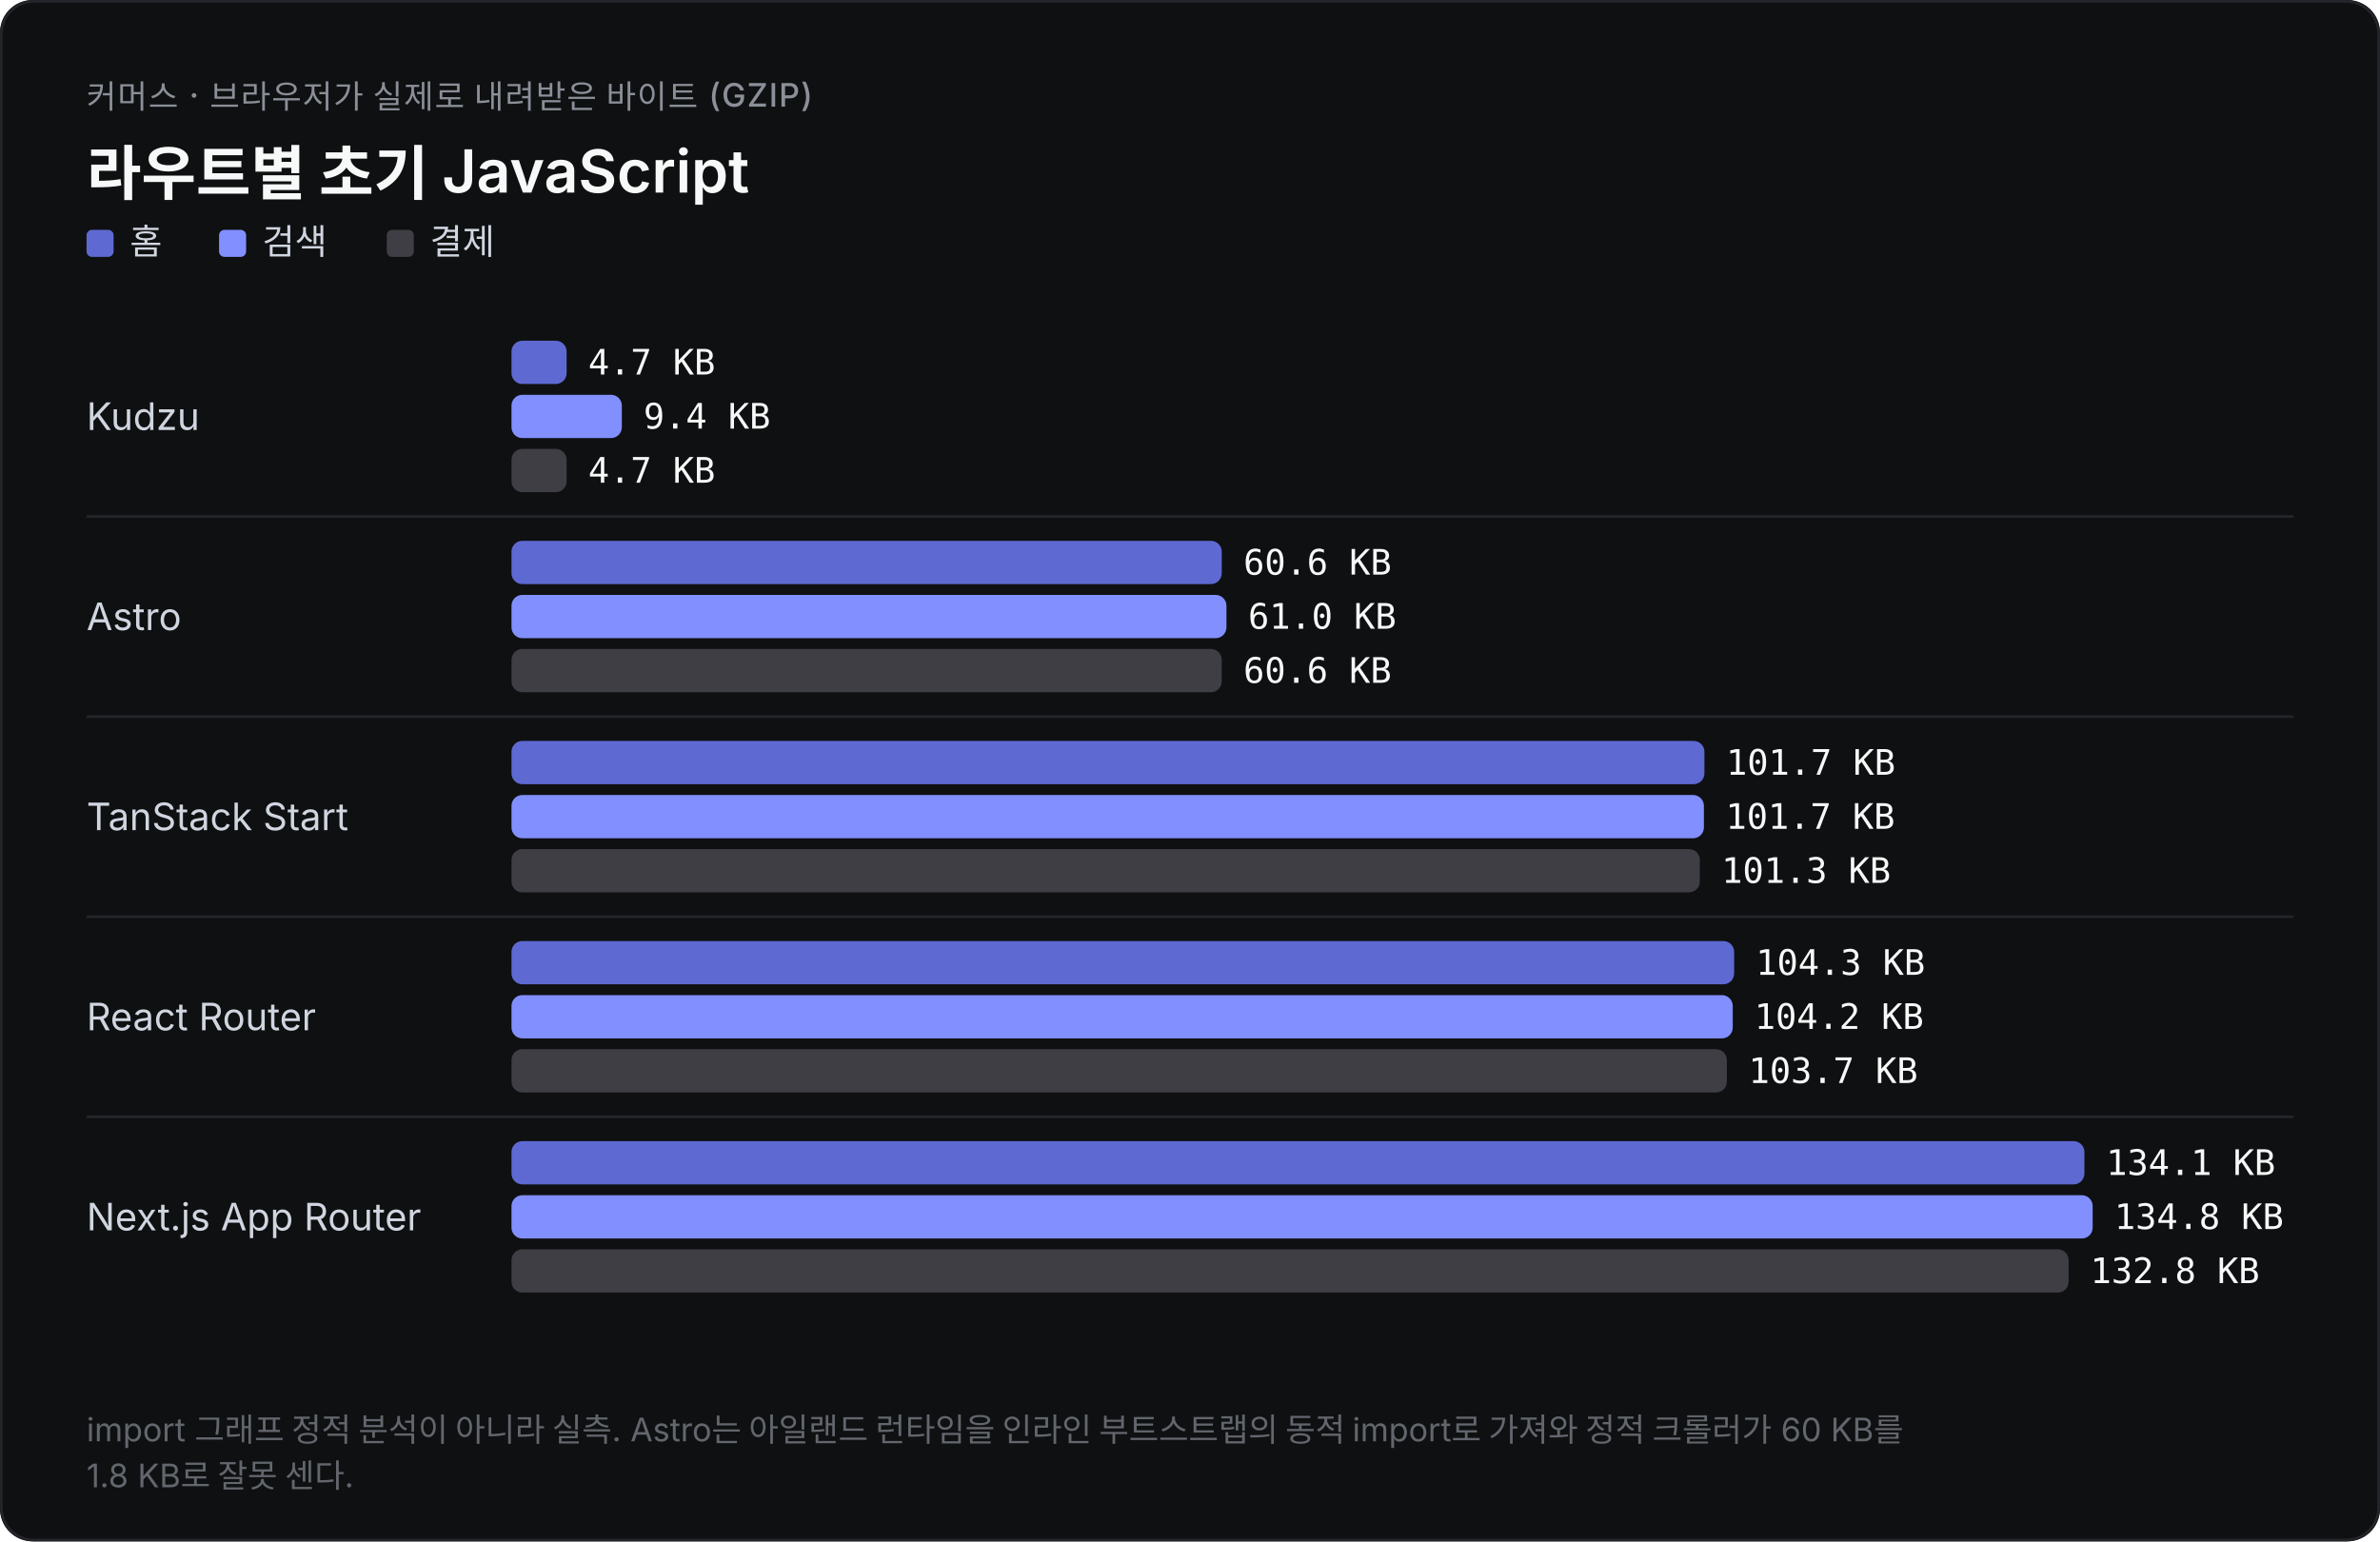
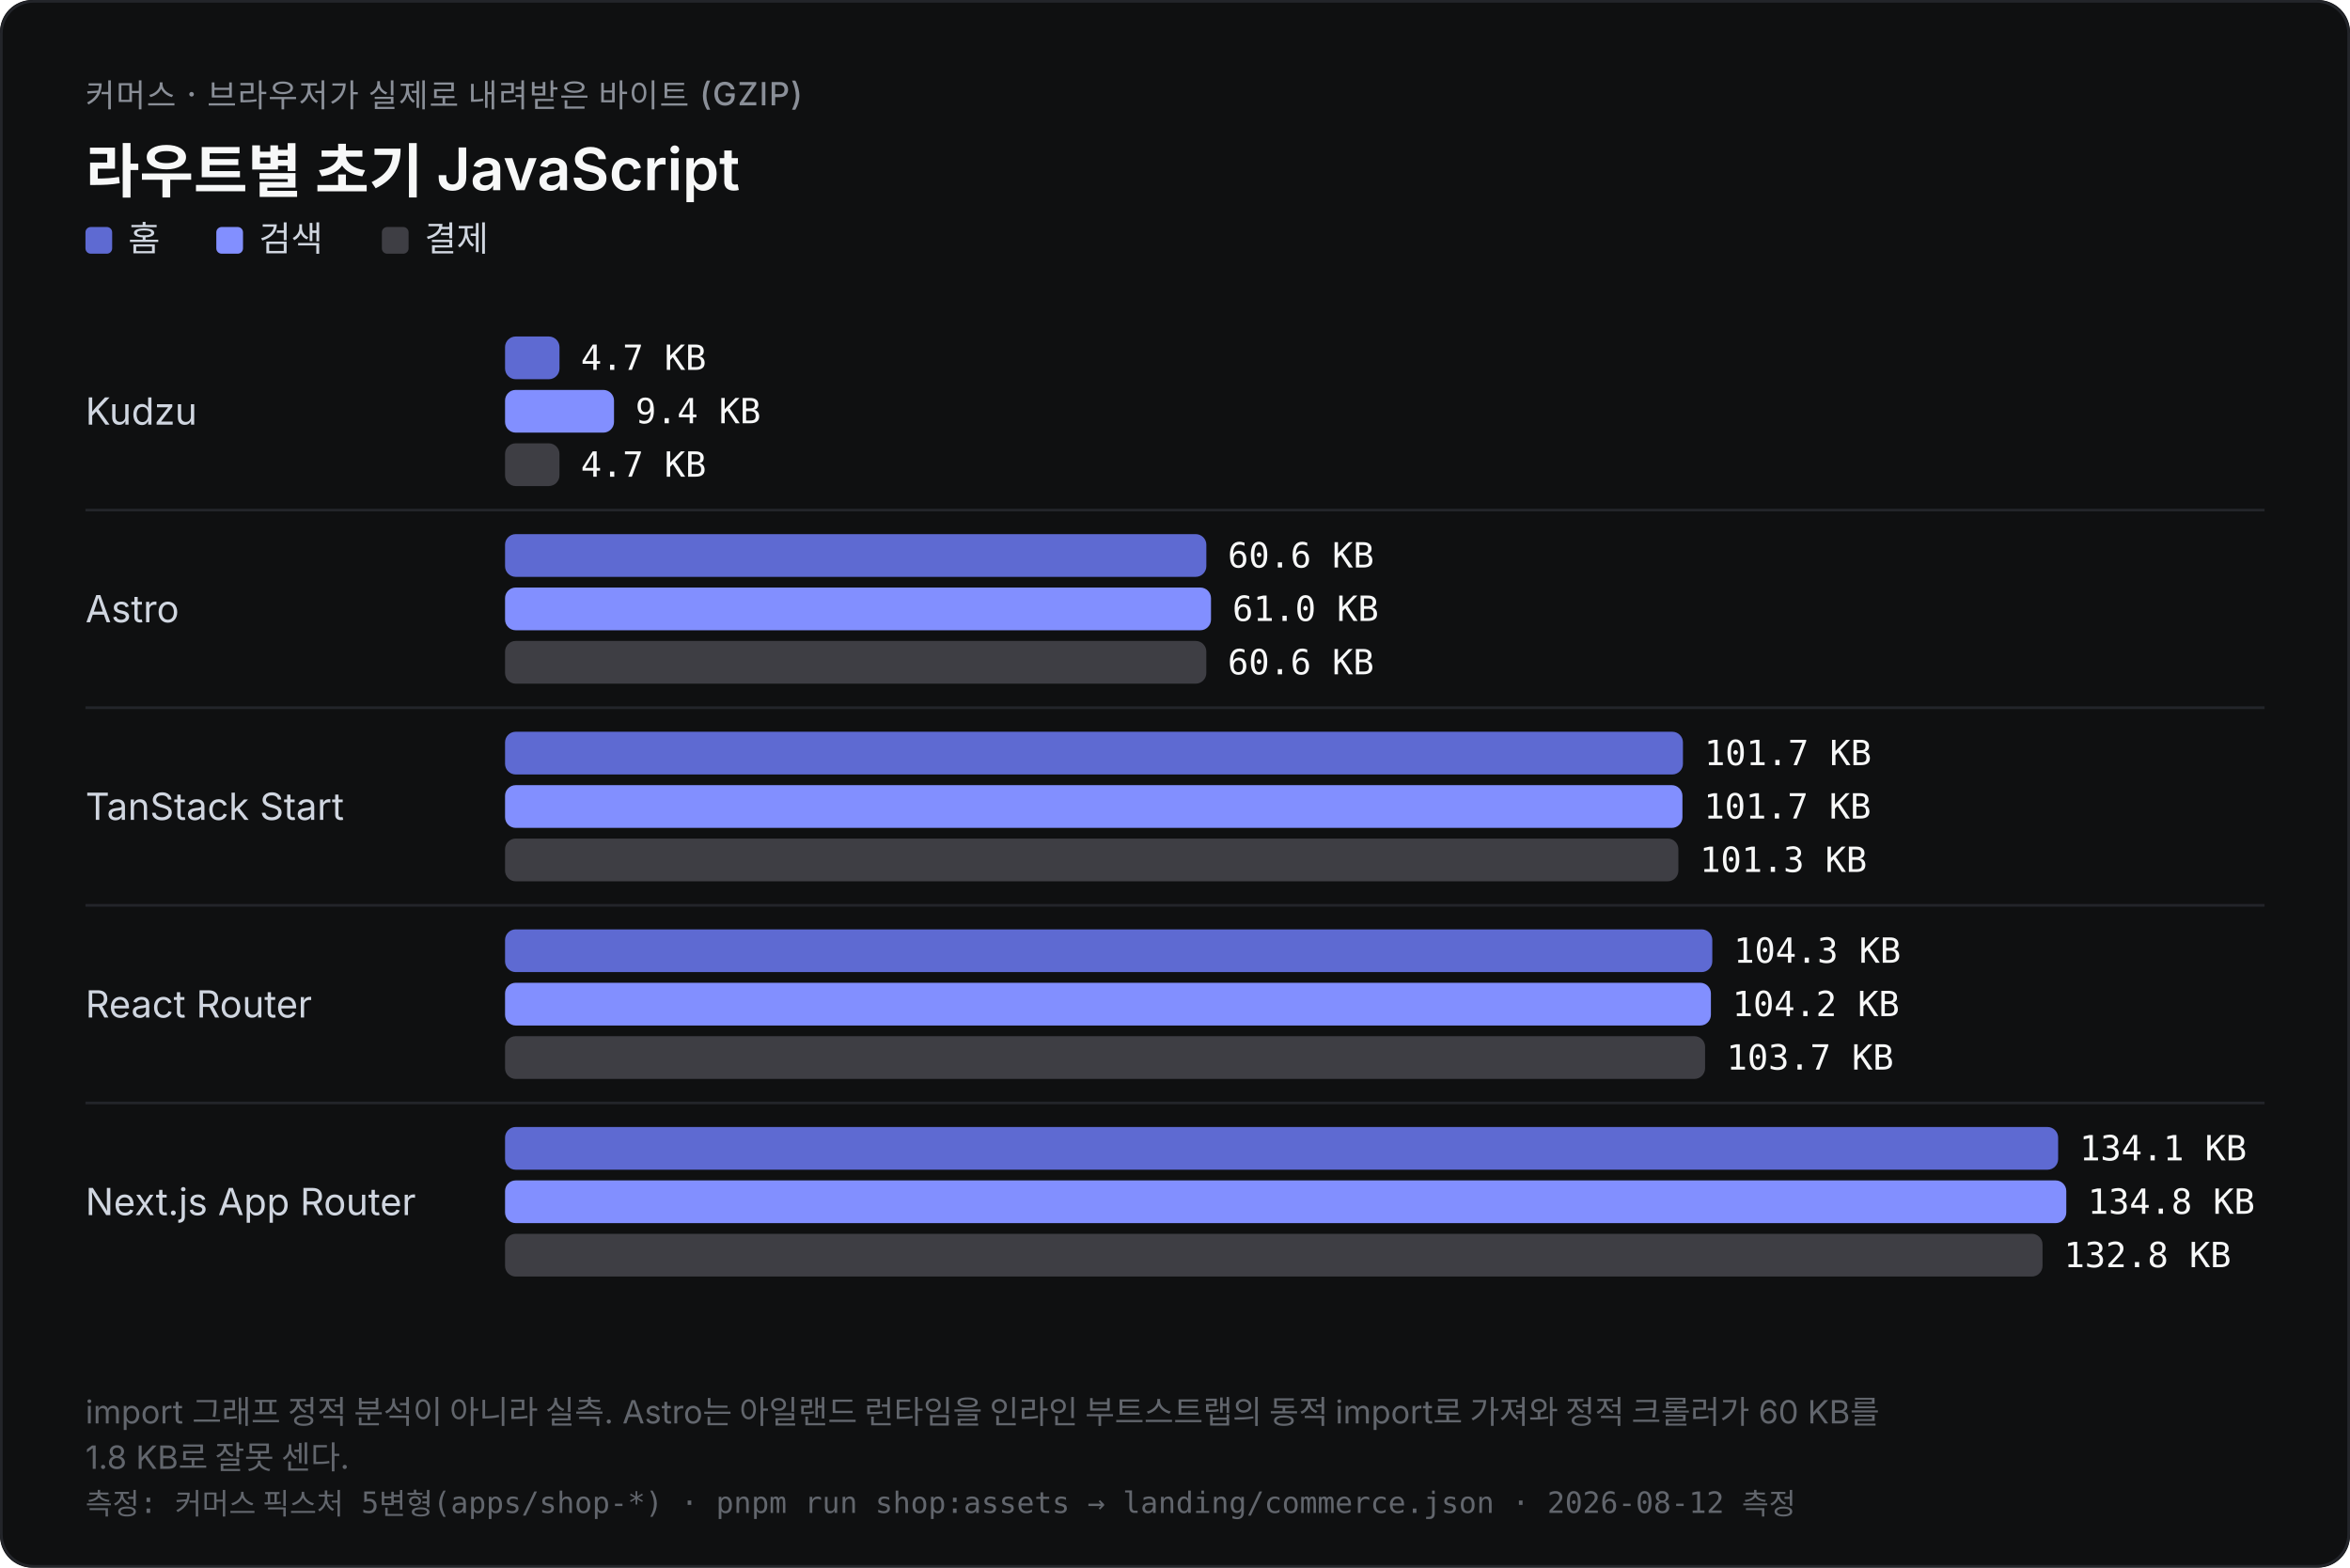
- <svg xmlns="http://www.w3.org/2000/svg" width="880" height="570" viewBox="0 0 880 570" role="img" aria-label="라우트별 초기 JavaScript">
-   <rect x="0" y="0" width="880" height="570" rx="12" fill="#010102" />
-   <rect x="0.5" y="0.5" width="879" height="569" rx="12" fill="#0f1011" stroke="#23252a" stroke-width="1" />
+ <svg xmlns="http://www.w3.org/2000/svg" width="880" height="587" viewBox="0 0 880 587" role="img" aria-label="라우트별 초기 JavaScript">
+   <rect x="0" y="0" width="880" height="587" rx="12" fill="#010102" />
+   <rect x="0.5" y="0.5" width="879" height="586" rx="12" fill="#0f1011" stroke="#23252a" stroke-width="1" />
  <text x="32" y="40" font-family="-apple-system, BlinkMacSystemFont, 'SF Pro Display', 'Segoe UI', Inter, Roboto, sans-serif" font-size="12" font-weight="500" fill="#8a8f98" letter-spacing="0.4">커머스 · 브라우저가 실제로 내려받은 바이트 (GZIP)</text>
  <text x="32" y="72" font-family="-apple-system, BlinkMacSystemFont, 'SF Pro Display', 'Segoe UI', Inter, Roboto, sans-serif" font-size="22" font-weight="600" fill="#f7f8f8">라우트별 초기 JavaScript</text>
  <rect x="32" y="85" width="10" height="10" rx="2" fill="#5e6ad2" />
  <text x="48" y="94" font-family="-apple-system, BlinkMacSystemFont, 'SF Pro Display', 'Segoe UI', Inter, Roboto, sans-serif" font-size="13" font-weight="400" fill="#d0d6e0">홈</text>
  <rect x="81" y="85" width="10" height="10" rx="2" fill="#828fff" />
  <text x="97" y="94" font-family="-apple-system, BlinkMacSystemFont, 'SF Pro Display', 'Segoe UI', Inter, Roboto, sans-serif" font-size="13" font-weight="400" fill="#d0d6e0">검색</text>
  <rect x="143" y="85" width="10" height="10" rx="2" fill="#3e3e44" />
  <text x="159" y="94" font-family="-apple-system, BlinkMacSystemFont, 'SF Pro Display', 'Segoe UI', Inter, Roboto, sans-serif" font-size="13" font-weight="400" fill="#d0d6e0">결제</text>
  <text x="32" y="159" font-family="-apple-system, BlinkMacSystemFont, 'SF Pro Display', 'Segoe UI', Inter, Roboto, sans-serif" font-size="14" font-weight="400" fill="#d0d6e0">Kudzu</text>
  <rect x="189.12" y="126" width="20.39" height="16" rx="4" fill="#5e6ad2" />
  <text x="217.506" y="138.5" font-family="ui-monospace, SFMono-Regular, 'SF Mono', Menlo, monospace" font-size="13" font-weight="400" fill="#f7f8f8">4.7 KB</text>
  <rect x="189.12" y="146" width="40.81" height="16" rx="4" fill="#828fff" />
  <text x="237.926" y="158.5" font-family="ui-monospace, SFMono-Regular, 'SF Mono', Menlo, monospace" font-size="13" font-weight="400" fill="#f7f8f8">9.4 KB</text>
  <rect x="189.12" y="166" width="20.38" height="16" rx="4" fill="#3e3e44" />
  <text x="217.498" y="178.5" font-family="ui-monospace, SFMono-Regular, 'SF Mono', Menlo, monospace" font-size="13" font-weight="400" fill="#f7f8f8">4.7 KB</text>
  <line x1="32" y1="191" x2="848" y2="191" stroke="#23252a" stroke-width="1" />
  <text x="32" y="233" font-family="-apple-system, BlinkMacSystemFont, 'SF Pro Display', 'Segoe UI', Inter, Roboto, sans-serif" font-size="14" font-weight="400" fill="#d0d6e0">Astro</text>
  <rect x="189.12" y="200" width="262.62" height="16" rx="4" fill="#5e6ad2" />
  <text x="459.739" y="212.5" font-family="ui-monospace, SFMono-Regular, 'SF Mono', Menlo, monospace" font-size="13" font-weight="400" fill="#f7f8f8">60.6 KB</text>
  <rect x="189.12" y="220" width="264.36" height="16" rx="4" fill="#828fff" />
  <text x="461.479" y="232.5" font-family="ui-monospace, SFMono-Regular, 'SF Mono', Menlo, monospace" font-size="13" font-weight="400" fill="#f7f8f8">61.0 KB</text>
  <rect x="189.12" y="240" width="262.61" height="16" rx="4" fill="#3e3e44" />
  <text x="459.727" y="252.5" font-family="ui-monospace, SFMono-Regular, 'SF Mono', Menlo, monospace" font-size="13" font-weight="400" fill="#f7f8f8">60.6 KB</text>
  <line x1="32" y1="265" x2="848" y2="265" stroke="#23252a" stroke-width="1" />
  <text x="32" y="307" font-family="-apple-system, BlinkMacSystemFont, 'SF Pro Display', 'Segoe UI', Inter, Roboto, sans-serif" font-size="14" font-weight="400" fill="#d0d6e0">TanStack Start</text>
  <rect x="189.12" y="274" width="441.09" height="16" rx="4" fill="#5e6ad2" />
  <text x="638.206" y="286.5" font-family="ui-monospace, SFMono-Regular, 'SF Mono', Menlo, monospace" font-size="13" font-weight="400" fill="#f7f8f8">101.7 KB</text>
  <rect x="189.12" y="294" width="440.9" height="16" rx="4" fill="#828fff" />
  <text x="638.02" y="306.5" font-family="ui-monospace, SFMono-Regular, 'SF Mono', Menlo, monospace" font-size="13" font-weight="400" fill="#f7f8f8">101.7 KB</text>
  <rect x="189.12" y="314" width="439.38" height="16" rx="4" fill="#3e3e44" />
  <text x="636.504" y="326.5" font-family="ui-monospace, SFMono-Regular, 'SF Mono', Menlo, monospace" font-size="13" font-weight="400" fill="#f7f8f8">101.3 KB</text>
  <line x1="32" y1="339" x2="848" y2="339" stroke="#23252a" stroke-width="1" />
  <text x="32" y="381" font-family="-apple-system, BlinkMacSystemFont, 'SF Pro Display', 'Segoe UI', Inter, Roboto, sans-serif" font-size="14" font-weight="400" fill="#d0d6e0">React Router</text>
  <rect x="189.12" y="348" width="452.08" height="16" rx="4" fill="#5e6ad2" />
  <text x="649.197" y="360.5" font-family="ui-monospace, SFMono-Regular, 'SF Mono', Menlo, monospace" font-size="13" font-weight="400" fill="#f7f8f8">104.3 KB</text>
  <rect x="189.12" y="368" width="451.56" height="16" rx="4" fill="#828fff" />
  <text x="648.676" y="380.5" font-family="ui-monospace, SFMono-Regular, 'SF Mono', Menlo, monospace" font-size="13" font-weight="400" fill="#f7f8f8">104.2 KB</text>
  <rect x="189.12" y="388" width="449.38" height="16" rx="4" fill="#3e3e44" />
  <text x="646.504" y="400.5" font-family="ui-monospace, SFMono-Regular, 'SF Mono', Menlo, monospace" font-size="13" font-weight="400" fill="#f7f8f8">103.7 KB</text>
  <line x1="32" y1="413" x2="848" y2="413" stroke="#23252a" stroke-width="1" />
  <text x="32" y="455" font-family="-apple-system, BlinkMacSystemFont, 'SF Pro Display', 'Segoe UI', Inter, Roboto, sans-serif" font-size="14" font-weight="400" fill="#d0d6e0">Next.js App Router</text>
  <rect x="189.12" y="422" width="581.59" height="16" rx="4" fill="#5e6ad2" />
  <text x="778.707" y="434.5" font-family="ui-monospace, SFMono-Regular, 'SF Mono', Menlo, monospace" font-size="13" font-weight="400" fill="#f7f8f8">134.1 KB</text>
  <rect x="189.12" y="442" width="584.64" height="16" rx="4" fill="#828fff" />
  <text x="781.76" y="454.5" font-family="ui-monospace, SFMono-Regular, 'SF Mono', Menlo, monospace" font-size="13" font-weight="400" fill="#f7f8f8">134.8 KB</text>
  <rect x="189.12" y="462" width="575.74" height="16" rx="4" fill="#3e3e44" />
  <text x="772.865" y="474.5" font-family="ui-monospace, SFMono-Regular, 'SF Mono', Menlo, monospace" font-size="13" font-weight="400" fill="#f7f8f8">132.8 KB</text>
+   <text x="32" y="567" font-family="ui-monospace, SFMono-Regular, 'SF Mono', Menlo, monospace" font-size="11" font-weight="400" fill="#62666d">측정: 커머스 픽스처 5변형(apps/shop-*) · pnpm run shop:assets → landing/commerce.json · 2026-08-12 측정</text>
  <text x="32" y="533" font-family="-apple-system, BlinkMacSystemFont, 'SF Pro Display', 'Segoe UI', Inter, Roboto, sans-serif" font-size="12" font-weight="400" fill="#62666d">import 그래프 정적 분석이 아니라 실측. Astro는 아일랜드 런타임을 인라인 부트스트랩의 동적 import로 가져와 정적 크롤러가 60 KB를</text>
  <text x="32" y="550" font-family="-apple-system, BlinkMacSystemFont, 'SF Pro Display', 'Segoe UI', Inter, Roboto, sans-serif" font-size="12" font-weight="400" fill="#62666d">1.8 KB로 잘못 센다.</text>
</svg>
